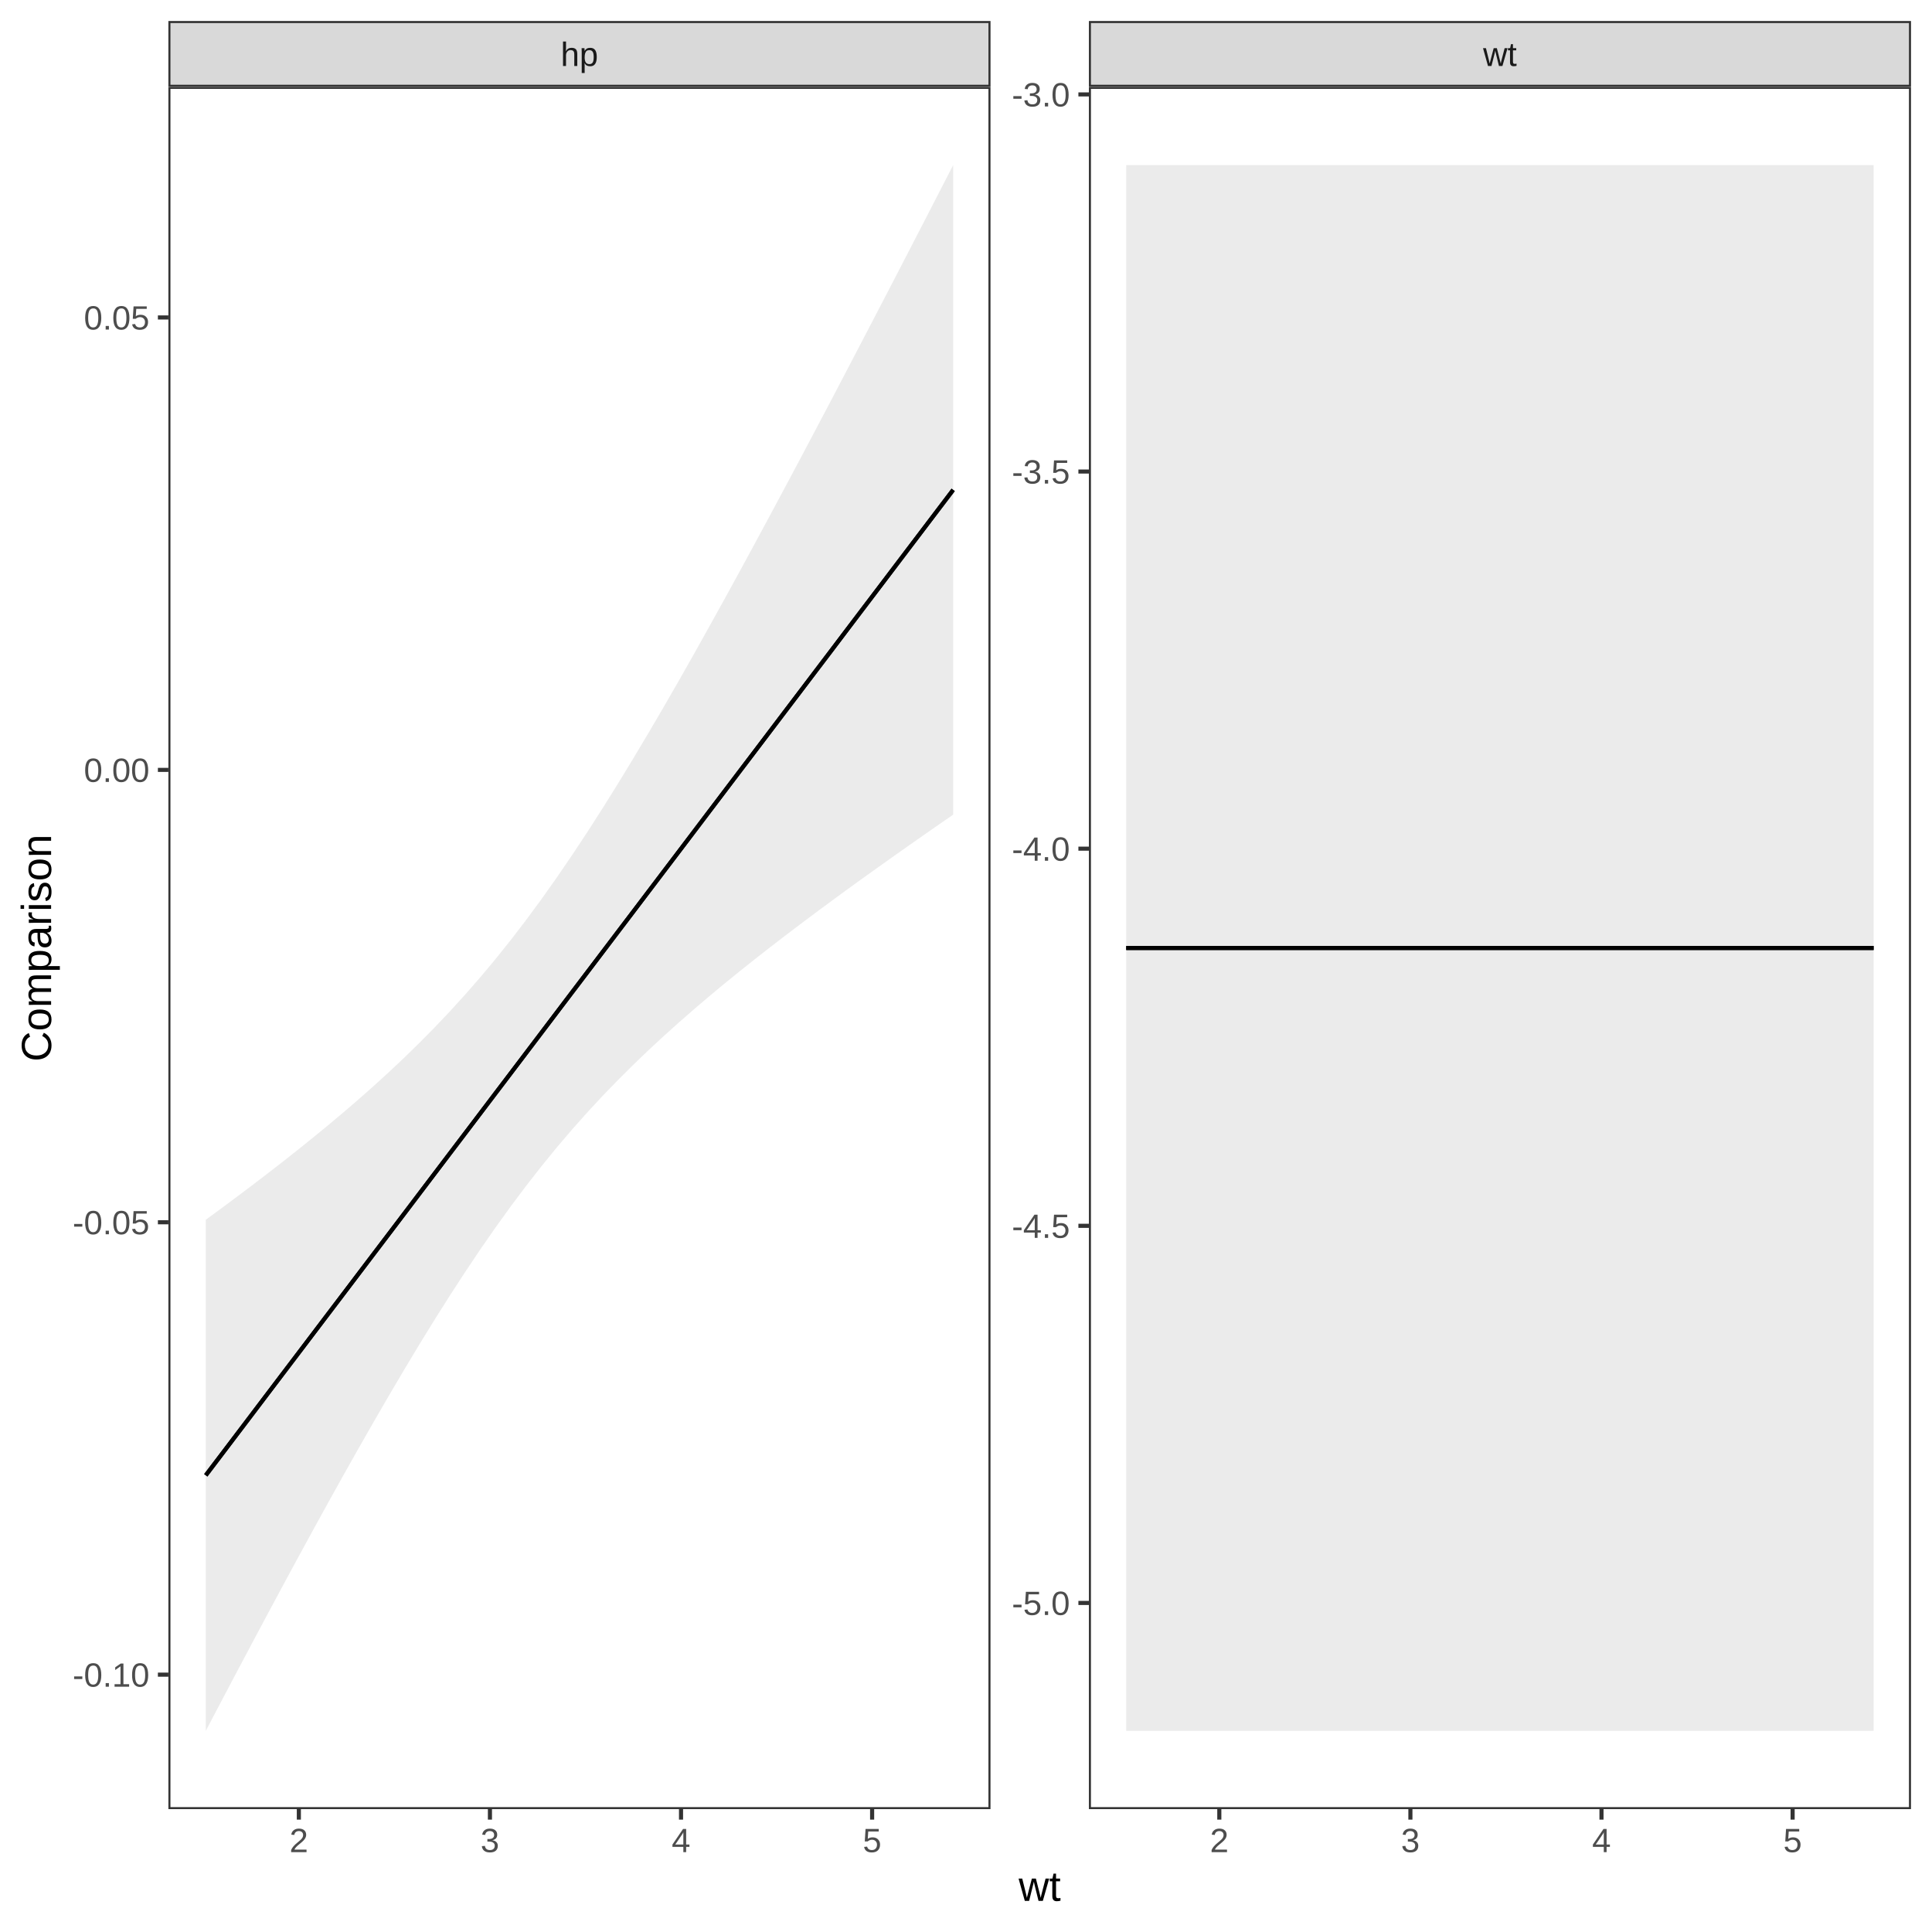
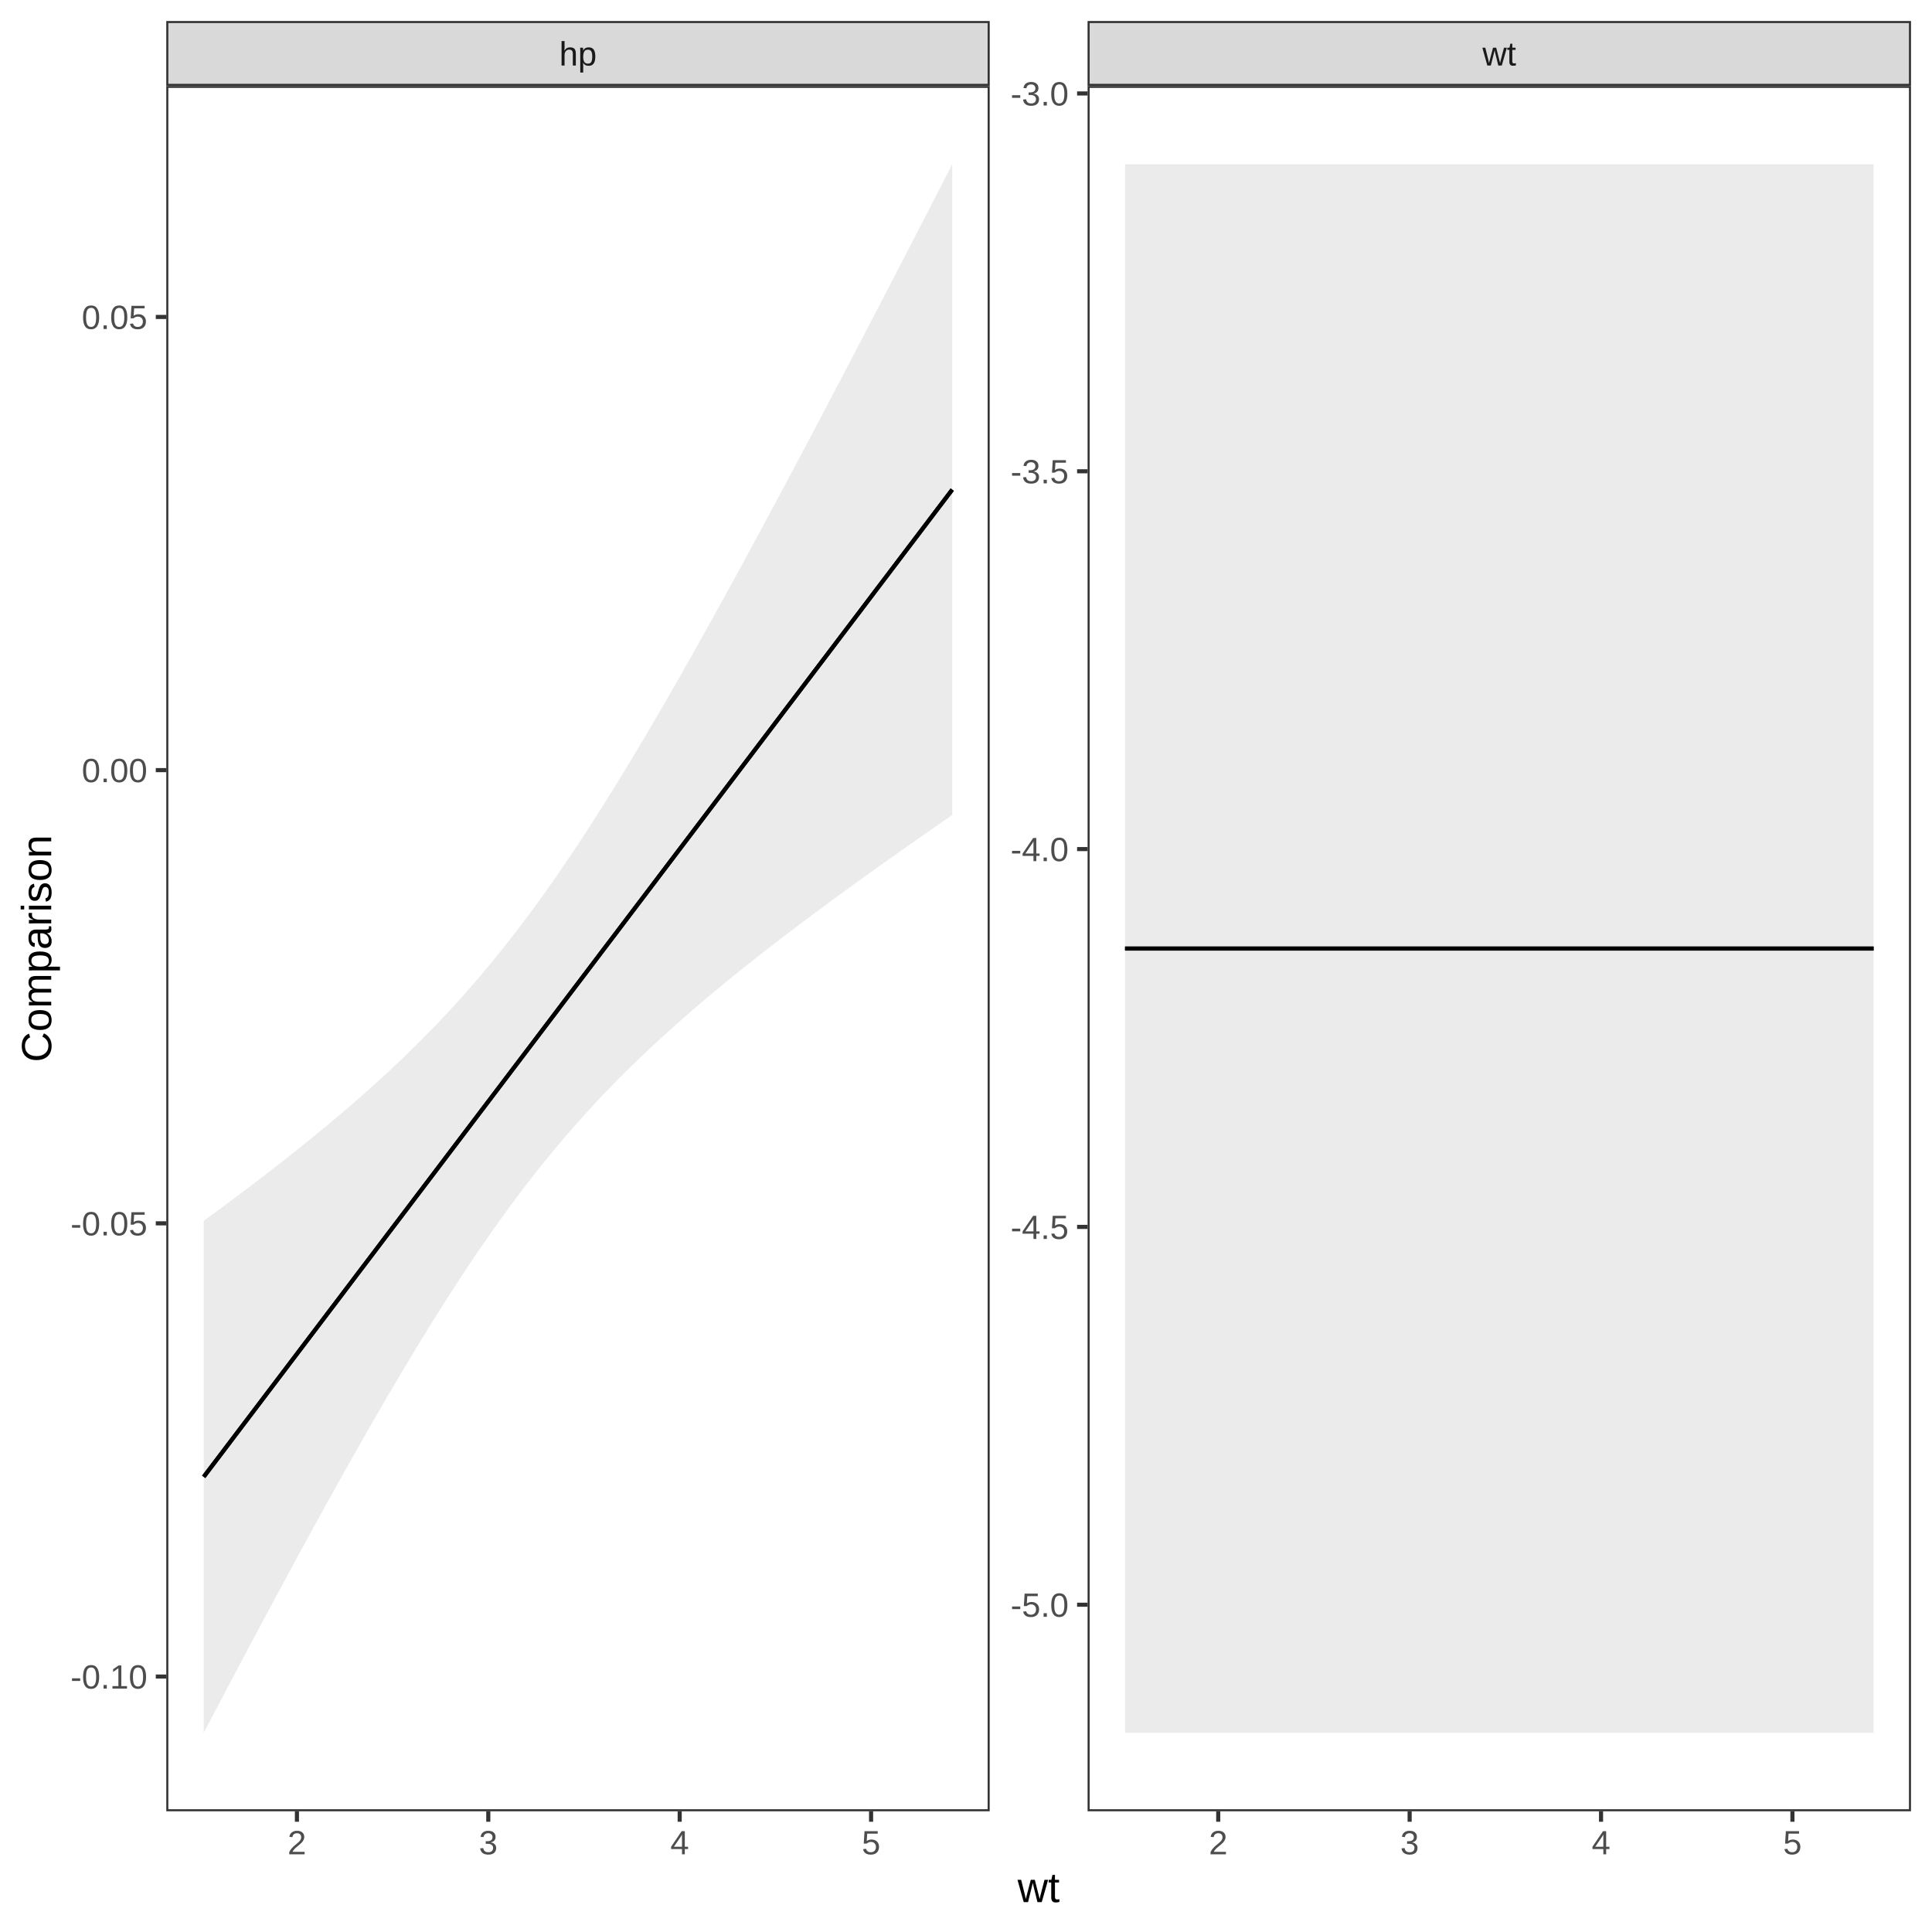
- <svg xmlns="http://www.w3.org/2000/svg" class="svglite" width="504.00pt" height="504.00pt" viewBox="0 0 504.00 504.00">
-   <defs>
-     <style type="text/css">
+ <svg xmlns="http://www.w3.org/2000/svg" width="504.00pt" height="504.00pt" viewBox="0 0 504.00 504.00">
+   <g class="svglite">
+     <defs>
+       <style type="text/css">
    .svglite line, .svglite polyline, .svglite polygon, .svglite path, .svglite rect, .svglite circle {
      fill: none;
      stroke: #000000;
      stroke-linecap: round;
      stroke-linejoin: round;
      stroke-miterlimit: 10.00;
    }
    .svglite text {
      white-space: pre;
    }
+     .svglite g.glyphgroup path {
+       fill: inherit;
+       stroke: none;
+     }
  </style>
-   </defs>
-   <rect width="100%" height="100%" style="stroke: none; fill: #FFFFFF;" />
-   <defs>
-     <clipPath id="cpMC4wMHw1MDQuMDB8MC4wMHw1MDQuMDA=">
-       <rect x="0.00" y="0.00" width="504.00" height="504.00" />
-     </clipPath>
-   </defs>
-   <g clip-path="url(#cpMC4wMHw1MDQuMDB8MC4wMHw1MDQuMDA=)">
-     <rect x="0" y="0.00" width="504.00" height="504.00" style="stroke-width: 1.07; stroke: #FFFFFF; fill: #FFFFFF;" />
-   </g>
-   <defs>
-     <clipPath id="cpNDMuOTN8MjU4LjQwfDIyLjY1fDQ3MS45NQ==">
-       <rect x="43.93" y="22.65" width="214.46" height="449.30" />
-     </clipPath>
-   </defs>
-   <g clip-path="url(#cpNDMuOTN8MjU4LjQwfDIyLjY1fDQ3MS45NQ==)">
-     <rect x="43.93" y="22.65" width="214.46" height="449.30" style="stroke-width: 1.07; stroke: none; fill: #FFFFFF;" />
-     <polygon points="53.68,318.20 57.66,315.28 61.64,312.32 65.62,309.33 69.59,306.29 73.57,303.21 77.55,300.07 81.53,296.87 85.51,293.61 89.49,290.27 93.47,286.85 97.45,283.33 101.43,279.70 105.41,275.96 109.38,272.08 113.36,268.05 117.34,263.86 121.32,259.49 125.30,254.93 129.28,250.17 133.26,245.20 137.24,240.01 141.22,234.61 145.19,229.00 149.17,223.18 153.15,217.16 157.13,210.96 161.11,204.58 165.09,198.05 169.07,191.38 173.05,184.58 177.03,177.67 181.01,170.65 184.98,163.54 188.96,156.36 192.94,149.10 196.92,141.77 200.90,134.39 204.88,126.96 208.86,119.49 212.84,111.97 216.82,104.42 220.79,96.84 224.77,89.22 228.75,81.58 232.73,73.92 236.71,66.24 240.69,58.53 244.67,50.81 248.65,43.07 248.65,212.52 244.67,215.27 240.69,218.04 236.71,220.83 232.73,223.64 228.75,226.47 224.77,229.32 220.79,232.20 216.82,235.11 212.84,238.05 208.86,241.03 204.88,244.05 200.90,247.11 196.92,250.22 192.94,253.39 188.96,256.62 184.98,259.93 181.01,263.31 177.03,266.79 173.05,270.37 169.07,274.06 165.09,277.88 161.11,281.85 157.13,285.96 153.15,290.25 149.17,294.73 145.19,299.40 141.22,304.28 137.24,309.37 133.26,314.68 129.28,320.20 125.30,325.93 121.32,331.87 117.34,337.99 113.36,344.29 109.38,350.75 105.41,357.37 101.43,364.11 97.45,370.98 93.47,377.95 89.49,385.02 85.51,392.17 81.53,399.40 77.55,406.70 73.57,414.06 69.59,421.47 65.62,428.92 61.64,436.42 57.66,443.96 53.68,451.53 " style="stroke-width: 0.00; stroke: none; stroke-linecap: butt; fill: #333333; fill-opacity: 0.10;" />
-     <polyline points="53.68,318.20 57.66,315.28 61.64,312.32 65.62,309.33 69.59,306.29 73.57,303.21 77.55,300.07 81.53,296.87 85.51,293.61 89.49,290.27 93.47,286.85 97.45,283.33 101.43,279.70 105.41,275.96 109.38,272.08 113.36,268.05 117.34,263.86 121.32,259.49 125.30,254.93 129.28,250.17 133.26,245.20 137.24,240.01 141.22,234.61 145.19,229.00 149.17,223.18 153.15,217.16 157.13,210.96 161.11,204.58 165.09,198.05 169.07,191.38 173.05,184.58 177.03,177.67 181.01,170.65 184.98,163.54 188.96,156.36 192.94,149.10 196.92,141.77 200.90,134.39 204.88,126.96 208.86,119.49 212.84,111.97 216.82,104.42 220.79,96.84 224.77,89.22 228.75,81.58 232.73,73.92 236.71,66.24 240.69,58.53 244.67,50.81 248.65,43.07 " style="stroke-width: 1.07; stroke: none; stroke-linecap: butt;" />
-     <polyline points="248.65,212.52 244.67,215.27 240.69,218.04 236.71,220.83 232.73,223.64 228.75,226.47 224.77,229.32 220.79,232.20 216.82,235.11 212.84,238.05 208.86,241.03 204.88,244.05 200.90,247.11 196.92,250.22 192.94,253.39 188.96,256.62 184.98,259.93 181.01,263.31 177.03,266.79 173.05,270.37 169.07,274.06 165.09,277.88 161.11,281.85 157.13,285.96 153.15,290.25 149.17,294.73 145.19,299.40 141.22,304.28 137.24,309.37 133.26,314.68 129.28,320.20 125.30,325.93 121.32,331.87 117.34,337.99 113.36,344.29 109.38,350.75 105.41,357.37 101.43,364.11 97.45,370.98 93.47,377.95 89.49,385.02 85.51,392.17 81.53,399.40 77.55,406.70 73.57,414.06 69.59,421.47 65.62,428.92 61.64,436.42 57.66,443.96 53.68,451.53 " style="stroke-width: 1.07; stroke: none; stroke-linecap: butt;" />
-     <polyline points="53.68,384.86 57.66,379.62 61.64,374.37 65.62,369.12 69.59,363.88 73.57,358.63 77.55,353.39 81.53,348.14 85.51,342.89 89.49,337.65 93.47,332.40 97.45,327.15 101.43,321.91 105.41,316.66 109.38,311.42 113.36,306.17 117.34,300.92 121.32,295.68 125.30,290.43 129.28,285.18 133.26,279.94 137.24,274.69 141.22,269.44 145.19,264.20 149.17,258.95 153.15,253.71 157.13,248.46 161.11,243.21 165.09,237.97 169.07,232.72 173.05,227.47 177.03,222.23 181.01,216.98 184.98,211.74 188.96,206.49 192.94,201.24 196.92,196.00 200.90,190.75 204.88,185.50 208.86,180.26 212.84,175.01 216.82,169.77 220.79,164.52 224.77,159.27 228.75,154.03 232.73,148.78 236.71,143.53 240.69,138.29 244.67,133.04 248.65,127.80 " style="stroke-width: 1.07; stroke-linecap: butt;" />
-     <polyline points="53.68,384.86 57.66,379.62 61.64,374.37 65.62,369.12 69.59,363.88 73.57,358.63 77.55,353.39 81.53,348.14 85.51,342.89 89.49,337.65 93.47,332.40 97.45,327.15 101.43,321.91 105.41,316.66 109.38,311.42 113.36,306.17 117.34,300.92 121.32,295.68 125.30,290.43 129.28,285.18 133.26,279.94 137.24,274.69 141.22,269.44 145.19,264.20 149.17,258.95 153.15,253.71 157.13,248.46 161.11,243.21 165.09,237.97 169.07,232.72 173.05,227.47 177.03,222.23 181.01,216.98 184.98,211.74 188.96,206.49 192.94,201.24 196.92,196.00 200.90,190.75 204.88,185.50 208.86,180.26 212.84,175.01 216.82,169.77 220.79,164.52 224.77,159.27 228.75,154.03 232.73,148.78 236.71,143.53 240.69,138.29 244.67,133.04 248.65,127.80 " style="stroke-width: 1.07; stroke-linecap: butt;" />
-     <rect x="43.93" y="22.65" width="214.46" height="449.30" style="stroke-width: 1.07; stroke: #333333;" />
-   </g>
-   <g clip-path="url(#cpMC4wMHw1MDQuMDB8MC4wMHw1MDQuMDA=)">
+     </defs>
+     <rect width="100%" height="100%" style="stroke: none; fill: #FFFFFF;" />
+     <defs>
+       <clipPath id="cpMC4wMHw1MDQuMDB8MC4wMHw1MDQuMDA=">
+         <rect x="0.00" y="0.00" width="504.00" height="504.00" />
+       </clipPath>
+     </defs>
+     <g clip-path="url(#cpMC4wMHw1MDQuMDB8MC4wMHw1MDQuMDA=)">
+       <rect x="0.00" y="0.00" width="504.00" height="504.00" style="stroke-width: 1.07; stroke: #FFFFFF; fill: #FFFFFF;" />
+     </g>
+     <defs>
+       <clipPath id="cpNDMuMzh8MjU4LjE3fDIyLjQwfDQ3Mi41MA==">
+         <rect x="43.38" y="22.40" width="214.80" height="450.11" />
+       </clipPath>
+     </defs>
+     <g clip-path="url(#cpNDMuMzh8MjU4LjE3fDIyLjQwfDQ3Mi41MA==)">
+       <rect x="43.38" y="22.40" width="214.80" height="450.11" style="stroke-width: 1.07; stroke: none; fill: #FFFFFF;" />
+       <polygon points="53.14,318.48 57.13,315.55 61.11,312.59 65.10,309.59 69.08,306.55 73.07,303.46 77.05,300.32 81.04,297.11 85.02,293.85 89.01,290.50 92.99,287.07 96.98,283.55 100.96,279.91 104.95,276.16 108.93,272.27 112.92,268.24 116.90,264.04 120.89,259.66 124.87,255.09 128.86,250.32 132.84,245.34 136.83,240.15 140.81,234.74 144.80,229.11 148.78,223.28 152.77,217.25 156.75,211.04 160.74,204.66 164.72,198.11 168.71,191.43 172.69,184.62 176.68,177.69 180.66,170.66 184.65,163.54 188.63,156.34 192.62,149.07 196.60,141.73 200.59,134.34 204.57,126.90 208.56,119.41 212.54,111.88 216.53,104.32 220.51,96.72 224.50,89.09 228.48,81.44 232.47,73.76 236.45,66.06 240.44,58.34 244.42,50.61 248.41,42.86 248.41,212.61 244.42,215.37 240.44,218.14 236.45,220.94 232.47,223.75 228.48,226.58 224.50,229.44 220.51,232.33 216.53,235.24 212.54,238.19 208.56,241.17 204.57,244.19 200.59,247.26 196.60,250.38 192.62,253.55 188.63,256.79 184.65,260.10 180.66,263.49 176.68,266.98 172.69,270.56 168.71,274.26 164.72,278.09 160.74,282.06 156.75,286.18 152.77,290.48 148.78,294.97 144.80,299.65 140.81,304.53 136.83,309.63 132.84,314.95 128.86,320.48 124.87,326.22 120.89,332.17 116.90,338.30 112.92,344.62 108.93,351.09 104.95,357.72 100.96,364.47 96.98,371.35 92.99,378.34 89.01,385.42 85.02,392.59 81.04,399.83 77.05,407.14 73.07,414.51 69.08,421.93 65.10,429.40 61.11,436.91 57.13,444.46 53.14,452.04 " style="stroke-width: 0.00; stroke: none; stroke-linecap: butt; fill: #333333; fill-opacity: 0.10;" />
+       <polyline points="53.14,318.48 57.13,315.55 61.11,312.59 65.10,309.59 69.08,306.55 73.07,303.46 77.05,300.32 81.04,297.11 85.02,293.85 89.01,290.50 92.99,287.07 96.98,283.55 100.96,279.91 104.95,276.16 108.93,272.27 112.92,268.24 116.90,264.04 120.89,259.66 124.87,255.09 128.86,250.32 132.84,245.34 136.83,240.15 140.81,234.74 144.80,229.11 148.78,223.28 152.77,217.25 156.75,211.04 160.74,204.66 164.72,198.11 168.71,191.43 172.69,184.62 176.68,177.69 180.66,170.66 184.65,163.54 188.63,156.34 192.62,149.07 196.60,141.73 200.59,134.34 204.57,126.90 208.56,119.41 212.54,111.88 216.53,104.32 220.51,96.72 224.50,89.09 228.48,81.44 232.47,73.76 236.45,66.06 240.44,58.34 244.42,50.61 248.41,42.86 " style="stroke-width: 1.07; stroke: none; stroke-linecap: butt;" />
+       <polyline points="248.41,212.61 244.42,215.37 240.44,218.14 236.45,220.94 232.47,223.75 228.48,226.58 224.50,229.44 220.51,232.33 216.53,235.24 212.54,238.19 208.56,241.17 204.57,244.19 200.59,247.26 196.60,250.38 192.62,253.55 188.63,256.79 184.65,260.10 180.66,263.49 176.68,266.98 172.69,270.56 168.71,274.26 164.72,278.09 160.74,282.06 156.75,286.18 152.77,290.48 148.78,294.97 144.80,299.65 140.81,304.53 136.83,309.63 132.84,314.95 128.86,320.48 124.87,326.22 120.89,332.17 116.90,338.30 112.92,344.62 108.93,351.09 104.95,357.72 100.96,364.47 96.98,371.35 92.99,378.34 89.01,385.42 85.02,392.59 81.04,399.83 77.05,407.14 73.07,414.51 69.08,421.93 65.10,429.40 61.11,436.91 57.13,444.46 53.14,452.04 " style="stroke-width: 1.07; stroke: none; stroke-linecap: butt;" />
+       <polyline points="53.14,385.26 57.13,380.01 61.11,374.75 65.10,369.49 69.08,364.24 73.07,358.98 77.05,353.73 81.04,348.47 85.02,343.22 89.01,337.96 92.99,332.70 96.98,327.45 100.96,322.19 104.95,316.94 108.93,311.68 112.92,306.43 116.90,301.17 120.89,295.91 124.87,290.66 128.86,285.40 132.84,280.15 136.83,274.89 140.81,269.64 144.80,264.38 148.78,259.12 152.77,253.87 156.75,248.61 160.74,243.36 164.72,238.10 168.71,232.85 172.69,227.59 176.68,222.33 180.66,217.08 184.65,211.82 188.63,206.57 192.62,201.31 196.60,196.06 200.59,190.80 204.57,185.54 208.56,180.29 212.54,175.03 216.53,169.78 220.51,164.52 224.50,159.27 228.48,154.01 232.47,148.75 236.45,143.50 240.44,138.24 244.42,132.99 248.41,127.73 " style="stroke-width: 1.07; stroke-linecap: butt;" />
+       <polyline points="53.14,385.26 57.13,380.01 61.11,374.75 65.10,369.49 69.08,364.24 73.07,358.98 77.05,353.73 81.04,348.47 85.02,343.22 89.01,337.96 92.99,332.70 96.98,327.45 100.96,322.19 104.95,316.94 108.93,311.68 112.92,306.43 116.90,301.17 120.89,295.91 124.87,290.66 128.86,285.40 132.84,280.15 136.83,274.89 140.81,269.64 144.80,264.38 148.78,259.12 152.77,253.87 156.75,248.61 160.74,243.36 164.72,238.10 168.71,232.85 172.69,227.59 176.68,222.33 180.66,217.08 184.65,211.82 188.63,206.57 192.62,201.31 196.60,196.06 200.59,190.80 204.57,185.54 208.56,180.29 212.54,175.03 216.53,169.78 220.51,164.52 224.50,159.27 228.48,154.01 232.47,148.75 236.45,143.50 240.44,138.24 244.42,132.99 248.41,127.73 " style="stroke-width: 1.07; stroke-linecap: butt;" />
+       <rect x="43.38" y="22.40" width="214.80" height="450.11" style="stroke-width: 1.07; stroke: #333333;" />
+     </g>
+     <g clip-path="url(#cpMC4wMHw1MDQuMDB8MC4wMHw1MDQuMDA=)">
</g>
-   <defs>
-     <clipPath id="cpMjg0LjA2fDQ5OC41MnwyMi42NXw0NzEuOTU=">
-       <rect x="284.06" y="22.65" width="214.46" height="449.30" />
-     </clipPath>
-   </defs>
-   <g clip-path="url(#cpMjg0LjA2fDQ5OC41MnwyMi42NXw0NzEuOTU=)">
-     <rect x="284.06" y="22.65" width="214.46" height="449.30" style="stroke-width: 1.07; stroke: none; fill: #FFFFFF;" />
-     <polygon points="293.80,43.07 297.78,43.07 301.76,43.07 305.74,43.07 309.72,43.07 313.70,43.07 317.68,43.07 321.66,43.07 325.64,43.07 329.61,43.07 333.59,43.07 337.57,43.07 341.55,43.07 345.53,43.07 349.51,43.07 353.49,43.07 357.47,43.07 361.45,43.07 365.43,43.07 369.40,43.07 373.38,43.07 377.36,43.07 381.34,43.07 385.32,43.07 389.30,43.07 393.28,43.07 397.26,43.07 401.24,43.07 405.21,43.07 409.19,43.07 413.17,43.07 417.15,43.07 421.13,43.07 425.11,43.07 429.09,43.07 433.07,43.07 437.05,43.07 441.02,43.07 445.00,43.07 448.98,43.07 452.96,43.07 456.94,43.07 460.92,43.07 464.90,43.07 468.88,43.07 472.86,43.07 476.84,43.07 480.81,43.07 484.79,43.07 488.77,43.07 488.77,451.53 484.79,451.53 480.81,451.53 476.84,451.53 472.86,451.53 468.88,451.53 464.90,451.53 460.92,451.53 456.94,451.53 452.96,451.53 448.98,451.53 445.00,451.53 441.02,451.53 437.05,451.53 433.07,451.53 429.09,451.53 425.11,451.53 421.13,451.53 417.15,451.53 413.17,451.53 409.19,451.53 405.21,451.53 401.24,451.53 397.26,451.53 393.28,451.53 389.30,451.53 385.32,451.53 381.34,451.53 377.36,451.53 373.38,451.53 369.40,451.53 365.43,451.53 361.45,451.53 357.47,451.53 353.49,451.53 349.51,451.53 345.53,451.53 341.55,451.53 337.57,451.53 333.59,451.53 329.61,451.53 325.64,451.53 321.66,451.53 317.68,451.53 313.70,451.53 309.72,451.53 305.74,451.53 301.76,451.53 297.78,451.53 293.80,451.53 " style="stroke-width: 0.00; stroke: none; stroke-linecap: butt; fill: #333333; fill-opacity: 0.10;" />
-     <polyline points="293.80,43.07 297.78,43.07 301.76,43.07 305.74,43.07 309.72,43.07 313.70,43.07 317.68,43.07 321.66,43.07 325.64,43.07 329.61,43.07 333.59,43.07 337.57,43.07 341.55,43.07 345.53,43.07 349.51,43.07 353.49,43.07 357.47,43.07 361.45,43.07 365.43,43.07 369.40,43.07 373.38,43.07 377.36,43.07 381.34,43.07 385.32,43.07 389.30,43.07 393.28,43.07 397.26,43.07 401.24,43.07 405.21,43.07 409.19,43.07 413.17,43.07 417.15,43.07 421.13,43.07 425.11,43.07 429.09,43.07 433.07,43.07 437.05,43.07 441.02,43.07 445.00,43.07 448.98,43.07 452.96,43.07 456.94,43.07 460.92,43.07 464.90,43.07 468.88,43.07 472.86,43.07 476.84,43.07 480.81,43.07 484.79,43.07 488.77,43.07 " style="stroke-width: 1.07; stroke: none; stroke-linecap: butt;" />
-     <polyline points="488.77,451.53 484.79,451.53 480.81,451.53 476.84,451.53 472.86,451.53 468.88,451.53 464.90,451.53 460.92,451.53 456.94,451.53 452.96,451.53 448.98,451.53 445.00,451.53 441.02,451.53 437.05,451.53 433.07,451.53 429.09,451.53 425.11,451.53 421.13,451.53 417.15,451.53 413.17,451.53 409.19,451.53 405.21,451.53 401.24,451.53 397.26,451.53 393.28,451.53 389.30,451.53 385.32,451.53 381.34,451.53 377.36,451.53 373.38,451.53 369.40,451.53 365.43,451.53 361.45,451.53 357.47,451.53 353.49,451.53 349.51,451.53 345.53,451.53 341.55,451.53 337.57,451.53 333.59,451.53 329.61,451.53 325.64,451.53 321.66,451.53 317.68,451.53 313.70,451.53 309.72,451.53 305.74,451.53 301.76,451.53 297.78,451.53 293.80,451.53 " style="stroke-width: 1.07; stroke: none; stroke-linecap: butt;" />
-     <polyline points="293.80,247.30 297.78,247.30 301.76,247.30 305.74,247.30 309.72,247.30 313.70,247.30 317.68,247.30 321.66,247.30 325.64,247.30 329.61,247.30 333.59,247.30 337.57,247.30 341.55,247.30 345.53,247.30 349.51,247.30 353.49,247.30 357.47,247.30 361.45,247.30 365.43,247.30 369.40,247.30 373.38,247.30 377.36,247.30 381.34,247.30 385.32,247.30 389.30,247.30 393.28,247.30 397.26,247.30 401.24,247.30 405.21,247.30 409.19,247.30 413.17,247.30 417.15,247.30 421.13,247.30 425.11,247.30 429.09,247.30 433.07,247.30 437.05,247.30 441.02,247.30 445.00,247.30 448.98,247.30 452.96,247.30 456.94,247.30 460.92,247.30 464.90,247.30 468.88,247.30 472.86,247.30 476.84,247.30 480.81,247.30 484.79,247.30 488.77,247.30 " style="stroke-width: 1.07; stroke-linecap: butt;" />
-     <polyline points="293.80,247.30 297.78,247.30 301.76,247.30 305.74,247.30 309.72,247.30 313.70,247.30 317.68,247.30 321.66,247.30 325.64,247.30 329.61,247.30 333.59,247.30 337.57,247.30 341.55,247.30 345.53,247.30 349.51,247.30 353.49,247.30 357.47,247.30 361.45,247.30 365.43,247.30 369.40,247.30 373.38,247.30 377.36,247.30 381.34,247.30 385.32,247.30 389.30,247.30 393.28,247.30 397.26,247.30 401.24,247.30 405.21,247.30 409.19,247.30 413.17,247.30 417.15,247.30 421.13,247.30 425.11,247.30 429.09,247.30 433.07,247.30 437.05,247.30 441.02,247.30 445.00,247.30 448.98,247.30 452.96,247.30 456.94,247.30 460.92,247.30 464.90,247.30 468.88,247.30 472.86,247.30 476.84,247.30 480.81,247.30 484.79,247.30 488.77,247.30 " style="stroke-width: 1.07; stroke-linecap: butt;" />
-     <rect x="284.06" y="22.65" width="214.46" height="449.30" style="stroke-width: 1.07; stroke: #333333;" />
-   </g>
-   <g clip-path="url(#cpMC4wMHw1MDQuMDB8MC4wMHw1MDQuMDA=)">
+     <defs>
+       <clipPath id="cpMjgzLjcyfDQ5OC41MnwyMi40MHw0NzIuNTA=">
+         <rect x="283.72" y="22.40" width="214.80" height="450.11" />
+       </clipPath>
+     </defs>
+     <g clip-path="url(#cpMjgzLjcyfDQ5OC41MnwyMi40MHw0NzIuNTA=)">
+       <rect x="283.72" y="22.40" width="214.80" height="450.11" style="stroke-width: 1.07; stroke: none; fill: #FFFFFF;" />
+       <polygon points="293.49,42.86 297.47,42.86 301.46,42.86 305.44,42.86 309.43,42.86 313.41,42.86 317.40,42.86 321.38,42.86 325.37,42.86 329.35,42.86 333.34,42.86 337.32,42.86 341.31,42.86 345.29,42.86 349.28,42.86 353.26,42.86 357.25,42.86 361.23,42.86 365.22,42.86 369.20,42.86 373.19,42.86 377.17,42.86 381.16,42.86 385.14,42.86 389.13,42.86 393.12,42.86 397.10,42.86 401.09,42.86 405.07,42.86 409.06,42.86 413.04,42.86 417.03,42.86 421.01,42.86 425.00,42.86 428.98,42.86 432.97,42.86 436.95,42.86 440.94,42.86 444.92,42.86 448.91,42.86 452.89,42.86 456.88,42.86 460.86,42.86 464.85,42.86 468.83,42.86 472.82,42.86 476.80,42.86 480.79,42.86 484.77,42.86 488.76,42.86 488.76,452.04 484.77,452.04 480.79,452.04 476.80,452.04 472.82,452.04 468.83,452.04 464.85,452.04 460.86,452.04 456.88,452.04 452.89,452.04 448.91,452.04 444.92,452.04 440.94,452.04 436.95,452.04 432.97,452.04 428.98,452.04 425.00,452.04 421.01,452.04 417.03,452.04 413.04,452.04 409.06,452.04 405.07,452.04 401.09,452.04 397.10,452.04 393.12,452.04 389.13,452.04 385.14,452.04 381.16,452.04 377.17,452.04 373.19,452.04 369.20,452.04 365.22,452.04 361.23,452.04 357.25,452.04 353.26,452.04 349.28,452.04 345.29,452.04 341.31,452.04 337.32,452.04 333.34,452.04 329.35,452.04 325.37,452.04 321.38,452.04 317.40,452.04 313.41,452.04 309.43,452.04 305.44,452.04 301.46,452.04 297.47,452.04 293.49,452.04 " style="stroke-width: 0.00; stroke: none; stroke-linecap: butt; fill: #333333; fill-opacity: 0.10;" />
+       <polyline points="293.49,42.86 297.47,42.86 301.46,42.86 305.44,42.86 309.43,42.86 313.41,42.86 317.40,42.86 321.38,42.86 325.37,42.86 329.35,42.86 333.34,42.86 337.32,42.86 341.31,42.86 345.29,42.86 349.28,42.86 353.26,42.86 357.25,42.86 361.23,42.86 365.22,42.86 369.20,42.86 373.19,42.86 377.17,42.86 381.16,42.86 385.14,42.86 389.13,42.86 393.12,42.86 397.10,42.86 401.09,42.86 405.07,42.86 409.06,42.86 413.04,42.86 417.03,42.86 421.01,42.86 425.00,42.86 428.98,42.86 432.97,42.86 436.95,42.86 440.94,42.86 444.92,42.86 448.91,42.86 452.89,42.86 456.88,42.86 460.86,42.86 464.85,42.86 468.83,42.86 472.82,42.86 476.80,42.86 480.79,42.86 484.77,42.86 488.76,42.86 " style="stroke-width: 1.07; stroke: none; stroke-linecap: butt;" />
+       <polyline points="488.76,452.04 484.77,452.04 480.79,452.04 476.80,452.04 472.82,452.04 468.83,452.04 464.85,452.04 460.86,452.04 456.88,452.04 452.89,452.04 448.91,452.04 444.92,452.04 440.94,452.04 436.95,452.04 432.97,452.04 428.98,452.04 425.00,452.04 421.01,452.04 417.03,452.04 413.04,452.04 409.06,452.04 405.07,452.04 401.09,452.04 397.10,452.04 393.12,452.04 389.13,452.04 385.14,452.04 381.16,452.04 377.17,452.04 373.19,452.04 369.20,452.04 365.22,452.04 361.23,452.04 357.25,452.04 353.26,452.04 349.28,452.04 345.29,452.04 341.31,452.04 337.32,452.04 333.34,452.04 329.35,452.04 325.37,452.04 321.38,452.04 317.40,452.04 313.41,452.04 309.43,452.04 305.44,452.04 301.46,452.04 297.47,452.04 293.49,452.04 " style="stroke-width: 1.07; stroke: none; stroke-linecap: butt;" />
+       <polyline points="293.49,247.45 297.47,247.45 301.46,247.45 305.44,247.45 309.43,247.45 313.41,247.45 317.40,247.45 321.38,247.45 325.37,247.45 329.35,247.45 333.34,247.45 337.32,247.45 341.31,247.45 345.29,247.45 349.28,247.45 353.26,247.45 357.25,247.45 361.23,247.45 365.22,247.45 369.20,247.45 373.19,247.45 377.17,247.45 381.16,247.45 385.14,247.45 389.13,247.45 393.12,247.45 397.10,247.45 401.09,247.45 405.07,247.45 409.06,247.45 413.04,247.45 417.03,247.45 421.01,247.45 425.00,247.45 428.98,247.45 432.97,247.45 436.95,247.45 440.94,247.45 444.92,247.45 448.91,247.45 452.89,247.45 456.88,247.45 460.86,247.45 464.85,247.45 468.83,247.45 472.82,247.45 476.80,247.45 480.79,247.45 484.77,247.45 488.76,247.45 " style="stroke-width: 1.07; stroke-linecap: butt;" />
+       <polyline points="293.49,247.45 297.47,247.45 301.46,247.45 305.44,247.45 309.43,247.45 313.41,247.45 317.40,247.45 321.38,247.45 325.37,247.45 329.35,247.45 333.34,247.45 337.32,247.45 341.31,247.45 345.29,247.45 349.28,247.45 353.26,247.45 357.25,247.45 361.23,247.45 365.22,247.45 369.20,247.45 373.19,247.45 377.17,247.45 381.16,247.45 385.14,247.45 389.13,247.45 393.12,247.45 397.10,247.45 401.09,247.45 405.07,247.45 409.06,247.45 413.04,247.45 417.03,247.45 421.01,247.45 425.00,247.45 428.98,247.45 432.97,247.45 436.95,247.45 440.94,247.45 444.92,247.45 448.91,247.45 452.89,247.45 456.88,247.45 460.86,247.45 464.85,247.45 468.83,247.45 472.82,247.45 476.80,247.45 480.79,247.45 484.77,247.45 488.76,247.45 " style="stroke-width: 1.07; stroke-linecap: butt;" />
+       <rect x="283.72" y="22.40" width="214.80" height="450.11" style="stroke-width: 1.07; stroke: #333333;" />
+     </g>
+     <g clip-path="url(#cpMC4wMHw1MDQuMDB8MC4wMHw1MDQuMDA=)">
</g>
-   <defs>
-     <clipPath id="cpNDMuOTN8MjU4LjQwfDUuNDh8MjIuNjU=">
-       <rect x="43.93" y="5.48" width="214.46" height="17.17" />
-     </clipPath>
-   </defs>
-   <g clip-path="url(#cpNDMuOTN8MjU4LjQwfDUuNDh8MjIuNjU=)">
-     <rect x="43.93" y="5.48" width="214.46" height="17.17" style="stroke-width: 1.07; stroke: #333333; fill: #D9D9D9;" />
-     <text x="151.16" y="17.21" text-anchor="middle" style="font-size: 8.80px;fill: #1A1A1A; font-family: &quot;Liberation Sans&quot;;" textLength="10.84px" lengthAdjust="spacingAndGlyphs">hp</text>
-   </g>
-   <g clip-path="url(#cpMC4wMHw1MDQuMDB8MC4wMHw1MDQuMDA=)">
+     <defs>
+       <clipPath id="cpNDMuMzh8MjU4LjE3fDUuNDh8MjIuNDA=">
+         <rect x="43.38" y="5.48" width="214.80" height="16.92" />
+       </clipPath>
+     </defs>
+     <g clip-path="url(#cpNDMuMzh8MjU4LjE3fDUuNDh8MjIuNDA=)">
+       <rect x="43.38" y="5.48" width="214.80" height="16.92" style="stroke-width: 1.07; stroke: #333333; fill: #D9D9D9;" />
+       <text x="150.78" y="17.09" text-anchor="middle" style="font-size: 8.80px;fill: #1A1A1A; font-family: &quot;Arial&quot;;" textLength="9.78px" lengthAdjust="spacingAndGlyphs">hp</text>
+     </g>
+     <g clip-path="url(#cpMC4wMHw1MDQuMDB8MC4wMHw1MDQuMDA=)">
</g>
-   <defs>
-     <clipPath id="cpMjg0LjA2fDQ5OC41Mnw1LjQ4fDIyLjY1">
-       <rect x="284.06" y="5.48" width="214.46" height="17.17" />
-     </clipPath>
-   </defs>
-   <g clip-path="url(#cpMjg0LjA2fDQ5OC41Mnw1LjQ4fDIyLjY1)">
-     <rect x="284.06" y="5.48" width="214.46" height="17.17" style="stroke-width: 1.07; stroke: #333333; fill: #D9D9D9;" />
-     <text x="391.29" y="17.21" text-anchor="middle" style="font-size: 8.80px;fill: #1A1A1A; font-family: &quot;Liberation Sans&quot;;" textLength="10.09px" lengthAdjust="spacingAndGlyphs">wt</text>
-   </g>
-   <g clip-path="url(#cpMC4wMHw1MDQuMDB8MC4wMHw1MDQuMDA=)">
-     <polyline points="77.96,474.69 77.96,471.95 " style="stroke-width: 1.07; stroke: #333333; stroke-linecap: butt;" />
-     <polyline points="127.81,474.69 127.81,471.95 " style="stroke-width: 1.07; stroke: #333333; stroke-linecap: butt;" />
-     <polyline points="177.66,474.69 177.66,471.95 " style="stroke-width: 1.07; stroke: #333333; stroke-linecap: butt;" />
-     <polyline points="227.51,474.69 227.51,471.95 " style="stroke-width: 1.07; stroke: #333333; stroke-linecap: butt;" />
-     <text x="77.96" y="483.17" text-anchor="middle" style="font-size: 8.80px;fill: #4D4D4D; font-family: &quot;Liberation Sans&quot;;" textLength="5.03px" lengthAdjust="spacingAndGlyphs">2</text>
-     <text x="127.81" y="483.17" text-anchor="middle" style="font-size: 8.80px;fill: #4D4D4D; font-family: &quot;Liberation Sans&quot;;" textLength="5.03px" lengthAdjust="spacingAndGlyphs">3</text>
-     <text x="177.66" y="483.17" text-anchor="middle" style="font-size: 8.80px;fill: #4D4D4D; font-family: &quot;Liberation Sans&quot;;" textLength="5.03px" lengthAdjust="spacingAndGlyphs">4</text>
-     <text x="227.51" y="483.17" text-anchor="middle" style="font-size: 8.80px;fill: #4D4D4D; font-family: &quot;Liberation Sans&quot;;" textLength="5.03px" lengthAdjust="spacingAndGlyphs">5</text>
-     <polyline points="318.08,474.69 318.08,471.95 " style="stroke-width: 1.07; stroke: #333333; stroke-linecap: butt;" />
-     <polyline points="367.93,474.69 367.93,471.95 " style="stroke-width: 1.07; stroke: #333333; stroke-linecap: butt;" />
-     <polyline points="417.78,474.69 417.78,471.95 " style="stroke-width: 1.07; stroke: #333333; stroke-linecap: butt;" />
-     <polyline points="467.64,474.69 467.64,471.95 " style="stroke-width: 1.07; stroke: #333333; stroke-linecap: butt;" />
-     <text x="318.08" y="483.17" text-anchor="middle" style="font-size: 8.80px;fill: #4D4D4D; font-family: &quot;Liberation Sans&quot;;" textLength="5.03px" lengthAdjust="spacingAndGlyphs">2</text>
-     <text x="367.93" y="483.17" text-anchor="middle" style="font-size: 8.80px;fill: #4D4D4D; font-family: &quot;Liberation Sans&quot;;" textLength="5.03px" lengthAdjust="spacingAndGlyphs">3</text>
-     <text x="417.78" y="483.17" text-anchor="middle" style="font-size: 8.80px;fill: #4D4D4D; font-family: &quot;Liberation Sans&quot;;" textLength="5.03px" lengthAdjust="spacingAndGlyphs">4</text>
-     <text x="467.64" y="483.17" text-anchor="middle" style="font-size: 8.80px;fill: #4D4D4D; font-family: &quot;Liberation Sans&quot;;" textLength="5.03px" lengthAdjust="spacingAndGlyphs">5</text>
-     <text x="279.12" y="421.30" text-anchor="end" style="font-size: 8.80px;fill: #4D4D4D; font-family: &quot;Liberation Sans&quot;;" textLength="15.25px" lengthAdjust="spacingAndGlyphs">-5.0</text>
-     <text x="279.12" y="322.92" text-anchor="end" style="font-size: 8.80px;fill: #4D4D4D; font-family: &quot;Liberation Sans&quot;;" textLength="15.25px" lengthAdjust="spacingAndGlyphs">-4.5</text>
-     <text x="279.12" y="224.54" text-anchor="end" style="font-size: 8.80px;fill: #4D4D4D; font-family: &quot;Liberation Sans&quot;;" textLength="15.25px" lengthAdjust="spacingAndGlyphs">-4.0</text>
-     <text x="279.12" y="126.15" text-anchor="end" style="font-size: 8.80px;fill: #4D4D4D; font-family: &quot;Liberation Sans&quot;;" textLength="15.25px" lengthAdjust="spacingAndGlyphs">-3.5</text>
-     <text x="279.12" y="27.77" text-anchor="end" style="font-size: 8.80px;fill: #4D4D4D; font-family: &quot;Liberation Sans&quot;;" textLength="15.25px" lengthAdjust="spacingAndGlyphs">-3.0</text>
-     <polyline points="281.32,418.16 284.06,418.16 " style="stroke-width: 1.07; stroke: #333333; stroke-linecap: butt;" />
-     <polyline points="281.32,319.78 284.06,319.78 " style="stroke-width: 1.07; stroke: #333333; stroke-linecap: butt;" />
-     <polyline points="281.32,221.39 284.06,221.39 " style="stroke-width: 1.07; stroke: #333333; stroke-linecap: butt;" />
-     <polyline points="281.32,123.01 284.06,123.01 " style="stroke-width: 1.07; stroke: #333333; stroke-linecap: butt;" />
-     <polyline points="281.32,24.63 284.06,24.63 " style="stroke-width: 1.07; stroke: #333333; stroke-linecap: butt;" />
-     <text x="39.00" y="440.01" text-anchor="end" style="font-size: 8.80px;fill: #4D4D4D; font-family: &quot;Liberation Sans&quot;;" textLength="20.28px" lengthAdjust="spacingAndGlyphs">-0.10</text>
-     <text x="39.00" y="321.99" text-anchor="end" style="font-size: 8.80px;fill: #4D4D4D; font-family: &quot;Liberation Sans&quot;;" textLength="20.28px" lengthAdjust="spacingAndGlyphs">-0.05</text>
-     <text x="39.00" y="203.98" text-anchor="end" style="font-size: 8.80px;fill: #4D4D4D; font-family: &quot;Liberation Sans&quot;;" textLength="17.45px" lengthAdjust="spacingAndGlyphs">0.00</text>
-     <text x="39.00" y="85.97" text-anchor="end" style="font-size: 8.80px;fill: #4D4D4D; font-family: &quot;Liberation Sans&quot;;" textLength="17.45px" lengthAdjust="spacingAndGlyphs">0.05</text>
-     <polyline points="41.19,436.87 43.93,436.87 " style="stroke-width: 1.07; stroke: #333333; stroke-linecap: butt;" />
-     <polyline points="41.19,318.85 43.93,318.85 " style="stroke-width: 1.07; stroke: #333333; stroke-linecap: butt;" />
-     <polyline points="41.19,200.84 43.93,200.84 " style="stroke-width: 1.07; stroke: #333333; stroke-linecap: butt;" />
-     <polyline points="41.19,82.82 43.93,82.82 " style="stroke-width: 1.07; stroke: #333333; stroke-linecap: butt;" />
-     <text x="271.23" y="495.88" text-anchor="middle" style="font-size: 11.00px; font-family: &quot;Liberation Sans&quot;;" textLength="12.62px" lengthAdjust="spacingAndGlyphs">wt</text>
-     <text transform="translate(13.33,247.30) rotate(-90)" text-anchor="middle" style="font-size: 11.00px; font-family: &quot;Liberation Sans&quot;;" textLength="62.93px" lengthAdjust="spacingAndGlyphs">Comparison</text>
+     <defs>
+       <clipPath id="cpMjgzLjcyfDQ5OC41Mnw1LjQ4fDIyLjQw">
+         <rect x="283.72" y="5.48" width="214.80" height="16.92" />
+       </clipPath>
+     </defs>
+     <g clip-path="url(#cpMjgzLjcyfDQ5OC41Mnw1LjQ4fDIyLjQw)">
+       <rect x="283.72" y="5.48" width="214.80" height="16.92" style="stroke-width: 1.07; stroke: #333333; fill: #D9D9D9;" />
+       <text x="391.12" y="17.09" text-anchor="middle" style="font-size: 8.80px;fill: #1A1A1A; font-family: &quot;Arial&quot;;" textLength="8.80px" lengthAdjust="spacingAndGlyphs">wt</text>
+     </g>
+     <g clip-path="url(#cpMC4wMHw1MDQuMDB8MC4wMHw1MDQuMDA=)">
+       <polyline points="77.46,475.24 77.46,472.50 " style="stroke-width: 1.07; stroke: #333333; stroke-linecap: butt;" />
+       <polyline points="127.38,475.24 127.38,472.50 " style="stroke-width: 1.07; stroke: #333333; stroke-linecap: butt;" />
+       <polyline points="177.31,475.24 177.31,472.50 " style="stroke-width: 1.07; stroke: #333333; stroke-linecap: butt;" />
+       <polyline points="227.24,475.24 227.24,472.50 " style="stroke-width: 1.07; stroke: #333333; stroke-linecap: butt;" />
+       <text x="77.46" y="483.74" text-anchor="middle" style="font-size: 8.80px;fill: #4D4D4D; font-family: &quot;Arial&quot;;" textLength="4.89px" lengthAdjust="spacingAndGlyphs">2</text>
+       <text x="127.38" y="483.74" text-anchor="middle" style="font-size: 8.80px;fill: #4D4D4D; font-family: &quot;Arial&quot;;" textLength="4.89px" lengthAdjust="spacingAndGlyphs">3</text>
+       <text x="177.31" y="483.74" text-anchor="middle" style="font-size: 8.80px;fill: #4D4D4D; font-family: &quot;Arial&quot;;" textLength="4.89px" lengthAdjust="spacingAndGlyphs">4</text>
+       <text x="227.24" y="483.74" text-anchor="middle" style="font-size: 8.80px;fill: #4D4D4D; font-family: &quot;Arial&quot;;" textLength="4.89px" lengthAdjust="spacingAndGlyphs">5</text>
+       <polyline points="317.80,475.24 317.80,472.50 " style="stroke-width: 1.07; stroke: #333333; stroke-linecap: butt;" />
+       <polyline points="367.73,475.24 367.73,472.50 " style="stroke-width: 1.07; stroke: #333333; stroke-linecap: butt;" />
+       <polyline points="417.66,475.24 417.66,472.50 " style="stroke-width: 1.07; stroke: #333333; stroke-linecap: butt;" />
+       <polyline points="467.59,475.24 467.59,472.50 " style="stroke-width: 1.07; stroke: #333333; stroke-linecap: butt;" />
+       <text x="317.80" y="483.74" text-anchor="middle" style="font-size: 8.80px;fill: #4D4D4D; font-family: &quot;Arial&quot;;" textLength="4.89px" lengthAdjust="spacingAndGlyphs">2</text>
+       <text x="367.73" y="483.74" text-anchor="middle" style="font-size: 8.80px;fill: #4D4D4D; font-family: &quot;Arial&quot;;" textLength="4.89px" lengthAdjust="spacingAndGlyphs">3</text>
+       <text x="417.66" y="483.74" text-anchor="middle" style="font-size: 8.80px;fill: #4D4D4D; font-family: &quot;Arial&quot;;" textLength="4.89px" lengthAdjust="spacingAndGlyphs">4</text>
+       <text x="467.59" y="483.74" text-anchor="middle" style="font-size: 8.80px;fill: #4D4D4D; font-family: &quot;Arial&quot;;" textLength="4.89px" lengthAdjust="spacingAndGlyphs">5</text>
+       <text x="278.79" y="421.77" text-anchor="end" style="font-size: 8.80px;fill: #4D4D4D; font-family: &quot;Arial&quot;;" textLength="15.14px" lengthAdjust="spacingAndGlyphs">-5.0</text>
+       <text x="278.79" y="323.21" text-anchor="end" style="font-size: 8.80px;fill: #4D4D4D; font-family: &quot;Arial&quot;;" textLength="15.14px" lengthAdjust="spacingAndGlyphs">-4.5</text>
+       <text x="278.79" y="224.65" text-anchor="end" style="font-size: 8.80px;fill: #4D4D4D; font-family: &quot;Arial&quot;;" textLength="15.14px" lengthAdjust="spacingAndGlyphs">-4.0</text>
+       <text x="278.79" y="126.09" text-anchor="end" style="font-size: 8.80px;fill: #4D4D4D; font-family: &quot;Arial&quot;;" textLength="15.14px" lengthAdjust="spacingAndGlyphs">-3.5</text>
+       <text x="278.79" y="27.53" text-anchor="end" style="font-size: 8.80px;fill: #4D4D4D; font-family: &quot;Arial&quot;;" textLength="15.14px" lengthAdjust="spacingAndGlyphs">-3.0</text>
+       <polyline points="280.98,418.62 283.72,418.62 " style="stroke-width: 1.07; stroke: #333333; stroke-linecap: butt;" />
+       <polyline points="280.98,320.06 283.72,320.06 " style="stroke-width: 1.07; stroke: #333333; stroke-linecap: butt;" />
+       <polyline points="280.98,221.50 283.72,221.50 " style="stroke-width: 1.07; stroke: #333333; stroke-linecap: butt;" />
+       <polyline points="280.98,122.94 283.72,122.94 " style="stroke-width: 1.07; stroke: #333333; stroke-linecap: butt;" />
+       <polyline points="280.98,24.38 283.72,24.38 " style="stroke-width: 1.07; stroke: #333333; stroke-linecap: butt;" />
+       <text x="38.45" y="440.51" text-anchor="end" style="font-size: 8.80px;fill: #4D4D4D; font-family: &quot;Arial&quot;;" textLength="20.03px" lengthAdjust="spacingAndGlyphs">-0.10</text>
+       <text x="38.45" y="322.28" text-anchor="end" style="font-size: 8.80px;fill: #4D4D4D; font-family: &quot;Arial&quot;;" textLength="20.03px" lengthAdjust="spacingAndGlyphs">-0.05</text>
+       <text x="38.45" y="204.05" text-anchor="end" style="font-size: 8.80px;fill: #4D4D4D; font-family: &quot;Arial&quot;;" textLength="17.11px" lengthAdjust="spacingAndGlyphs">0.00</text>
+       <text x="38.45" y="85.83" text-anchor="end" style="font-size: 8.80px;fill: #4D4D4D; font-family: &quot;Arial&quot;;" textLength="17.11px" lengthAdjust="spacingAndGlyphs">0.05</text>
+       <polyline points="40.64,437.36 43.38,437.36 " style="stroke-width: 1.07; stroke: #333333; stroke-linecap: butt;" />
+       <polyline points="40.64,319.13 43.38,319.13 " style="stroke-width: 1.07; stroke: #333333; stroke-linecap: butt;" />
+       <polyline points="40.64,200.90 43.38,200.90 " style="stroke-width: 1.07; stroke: #333333; stroke-linecap: butt;" />
+       <polyline points="40.64,82.68 43.38,82.68 " style="stroke-width: 1.07; stroke: #333333; stroke-linecap: butt;" />
+       <text x="270.95" y="496.20" text-anchor="middle" style="font-size: 11.00px; font-family: &quot;Arial&quot;;" textLength="11.00px" lengthAdjust="spacingAndGlyphs">wt</text>
+       <text transform="translate(13.36,247.45) rotate(-90)" text-anchor="middle" style="font-size: 11.00px; font-family: &quot;Arial&quot;;" textLength="59.31px" lengthAdjust="spacingAndGlyphs">Comparison</text>
+     </g>
  </g>
</svg>
